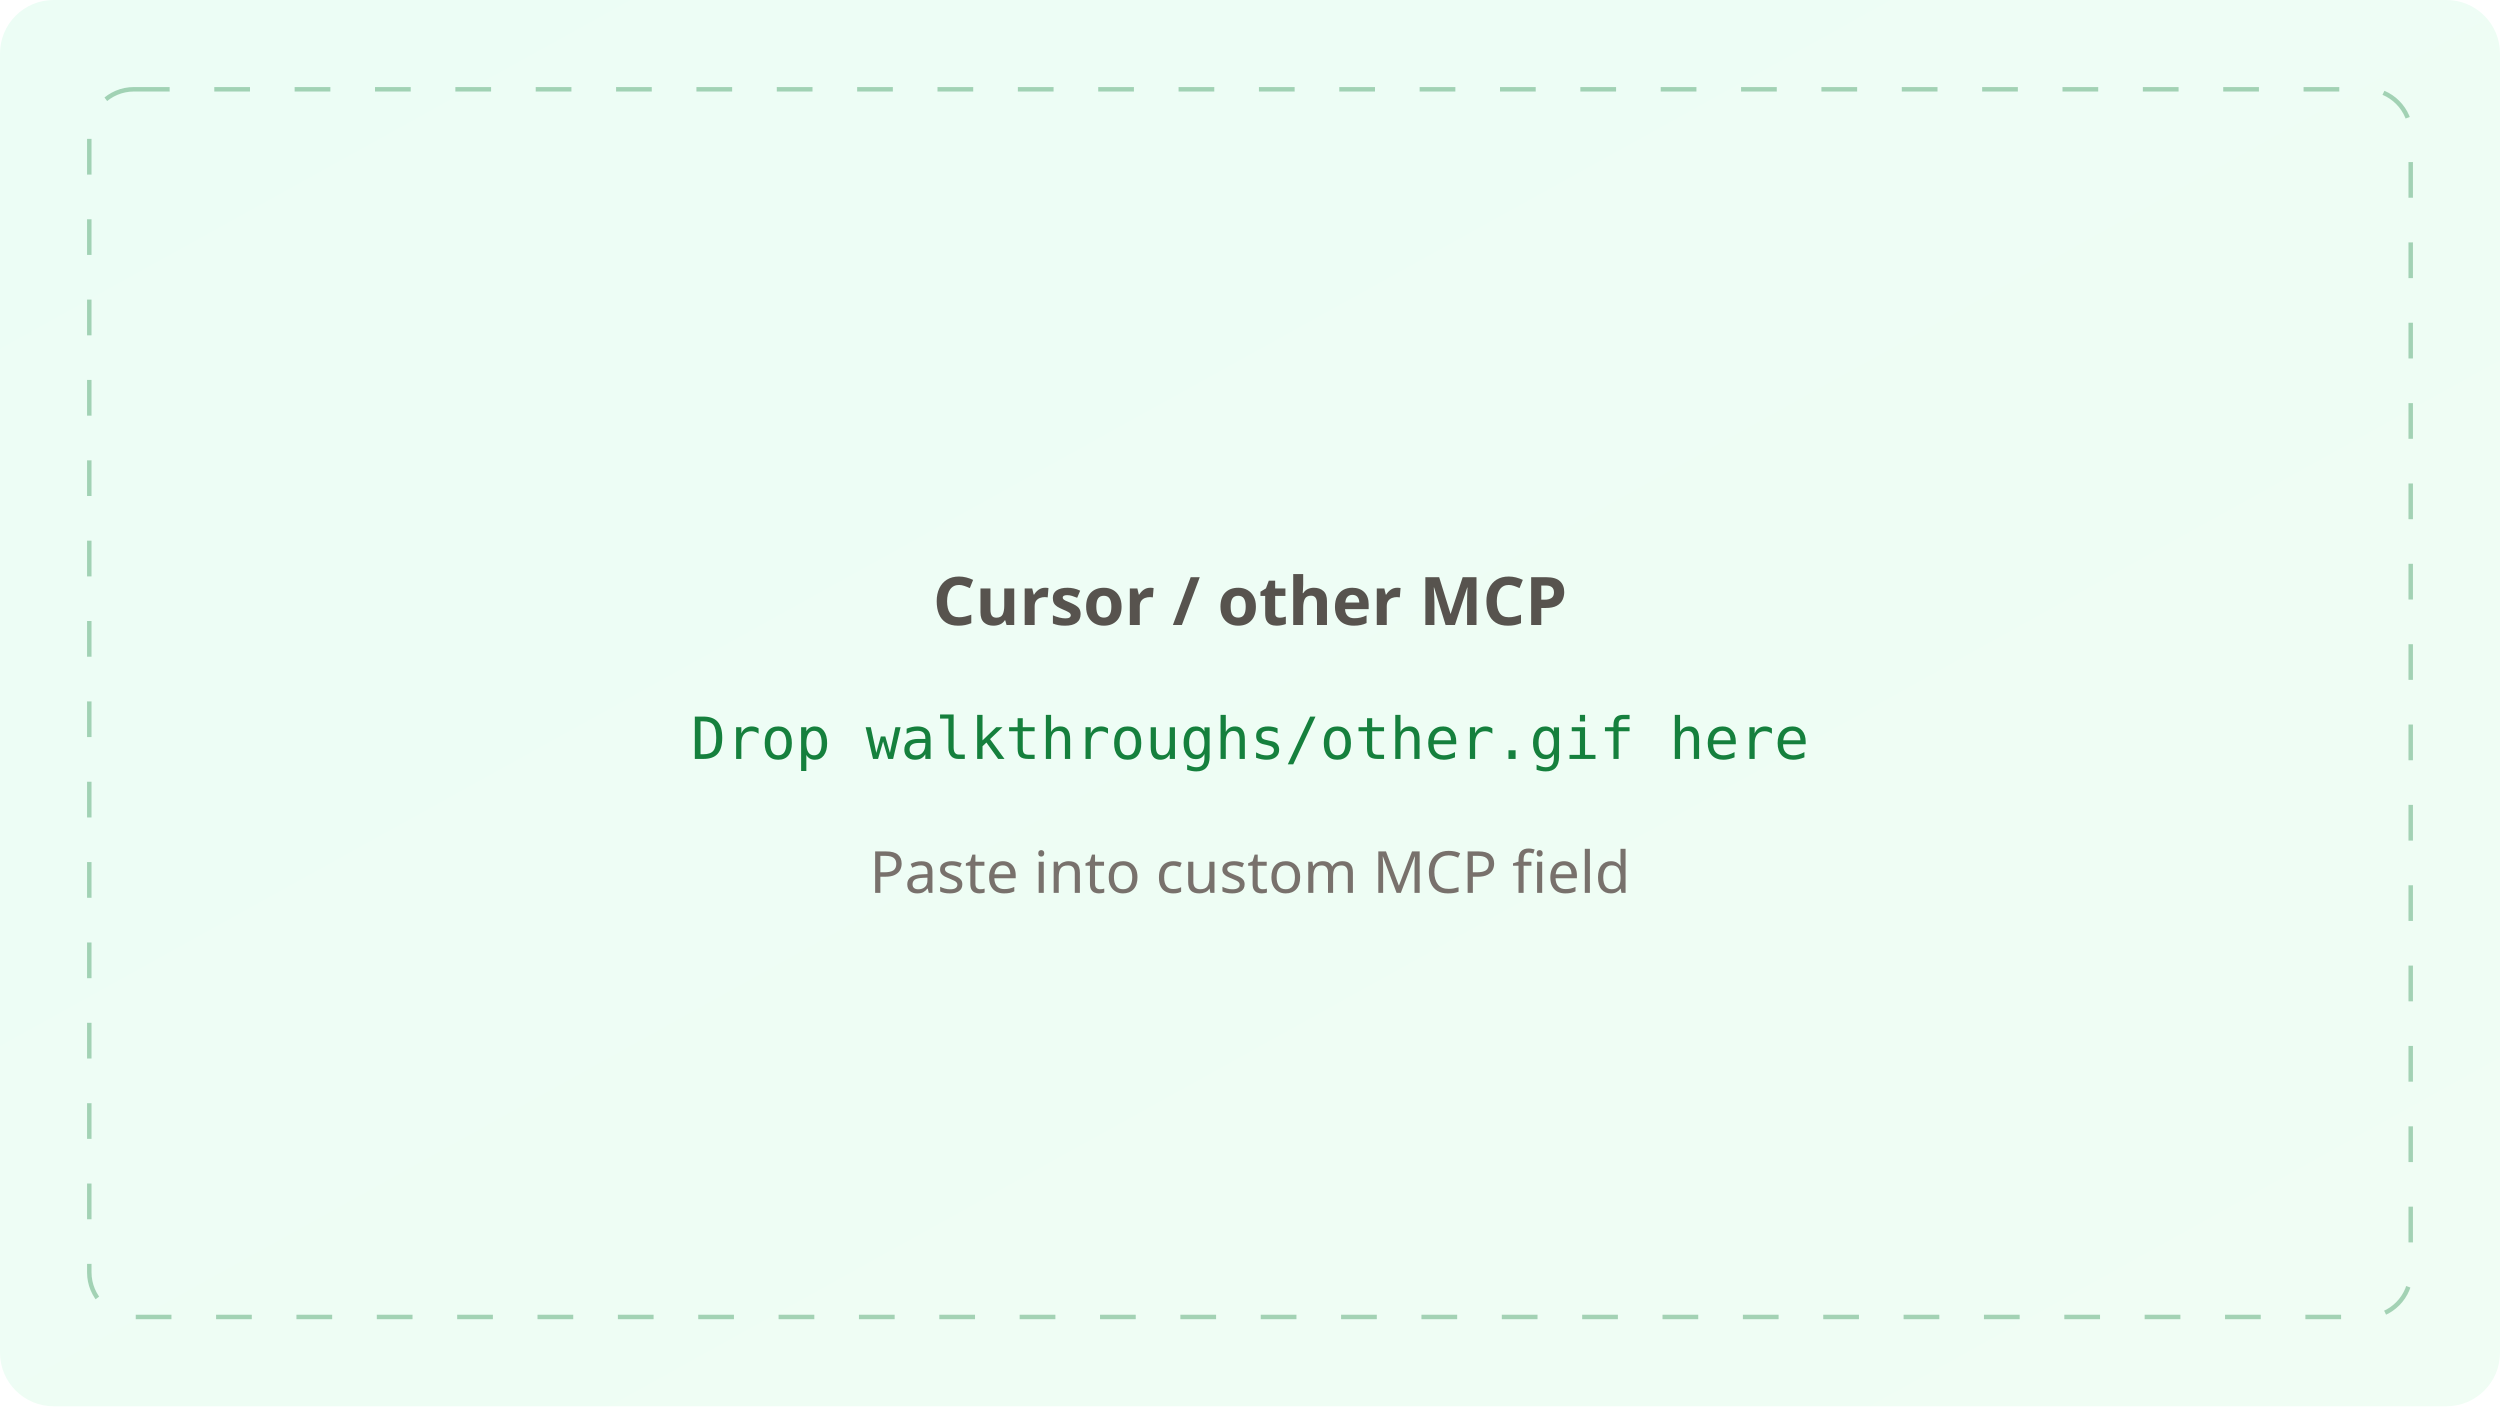
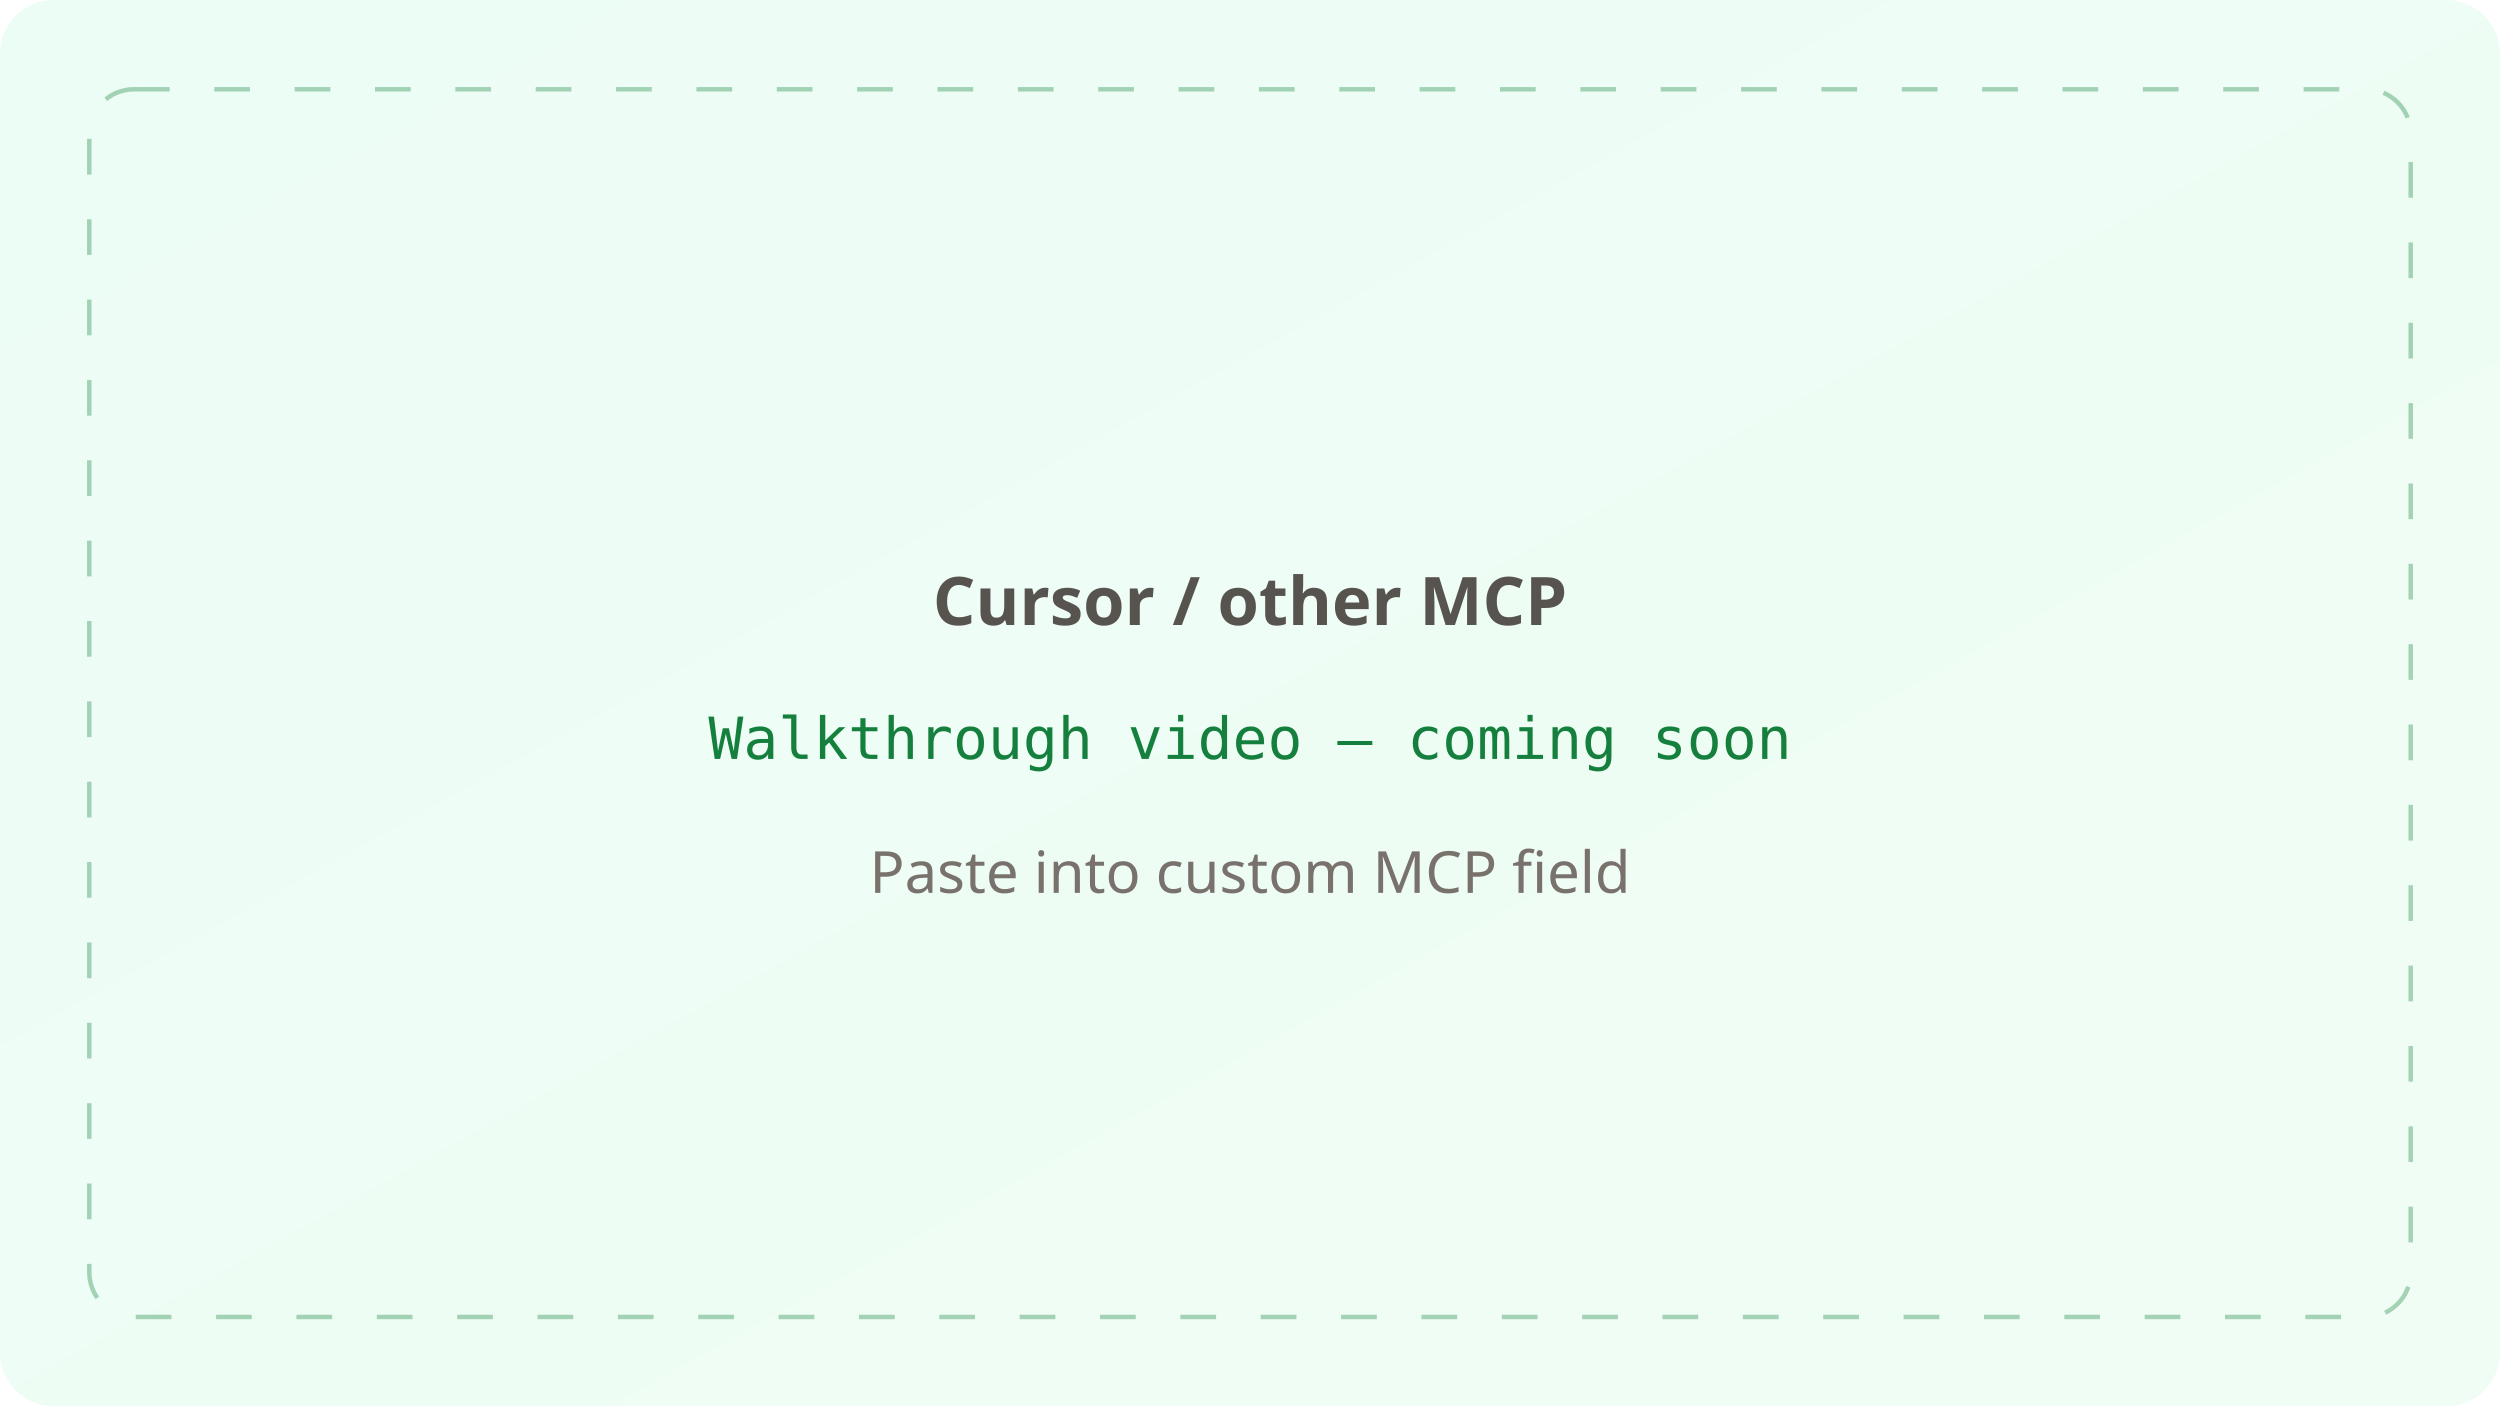
<svg xmlns="http://www.w3.org/2000/svg" width="560" height="315" viewBox="0 0 560 315" role="img" aria-label="Other MCP client placeholder">
  <defs>
    <linearGradient id="g3" x1="0" y1="0" x2="1" y2="1">
      <stop offset="0" stop-color="#ecfdf5" />
      <stop offset="1" stop-color="#f0fdf4" />
    </linearGradient>
  </defs>
  <rect fill="url(#g3)" width="560" height="315" rx="12" />
  <rect x="20" y="20" width="520" height="275" rx="10" fill="none" stroke="#15803d" stroke-dasharray="8 10" opacity="0.35" />
  <text x="280" y="140" fill="#57534e" font-family="ui-sans-serif,system-ui,sans-serif" font-size="15" font-weight="600" text-anchor="middle">Cursor / other MCP</text>
-   <text x="280" y="170" fill="#15803d" font-family="ui-monospace,Menlo,monospace" font-size="13" text-anchor="middle">Drop walkthroughs/other.gif here</text>
+   <text x="280" y="170" fill="#15803d" font-family="ui-monospace,Menlo,monospace" font-size="13" text-anchor="middle">Walkthrough video — coming soon</text>
  <text x="280" y="200" fill="#78716c" font-family="ui-sans-serif,system-ui,sans-serif" font-size="13" text-anchor="middle">Paste into custom MCP field</text>
</svg>
